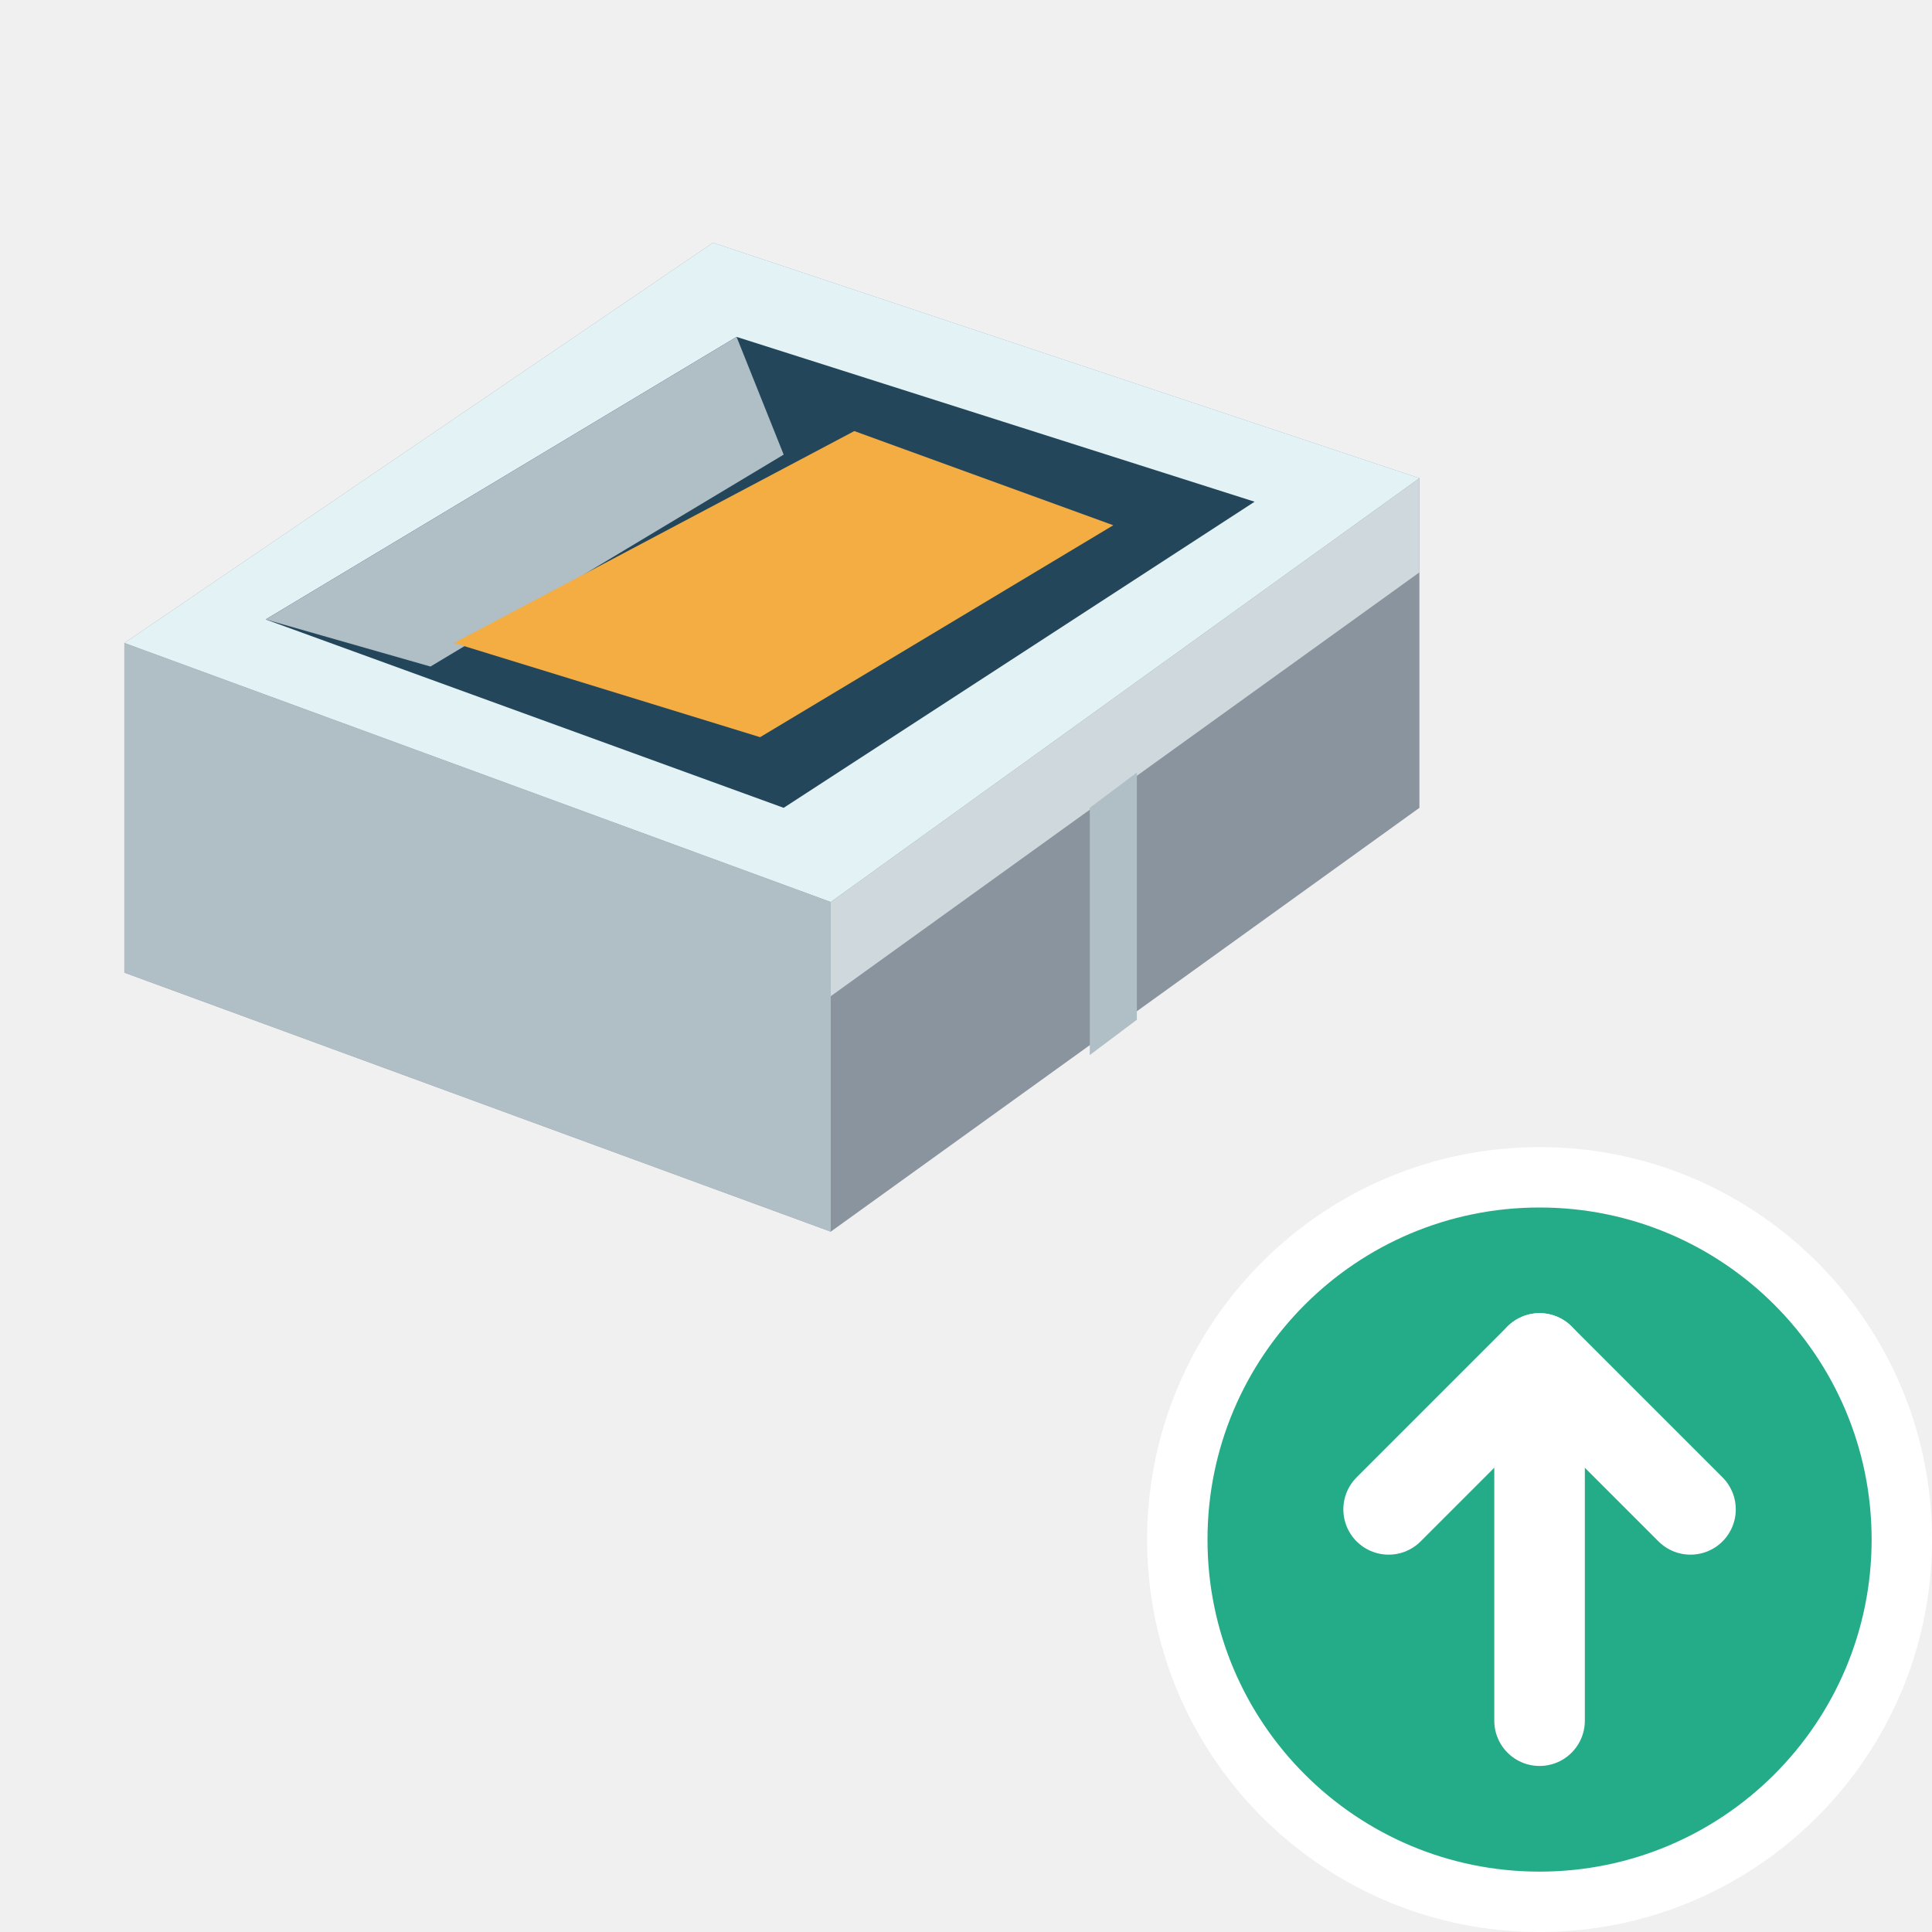
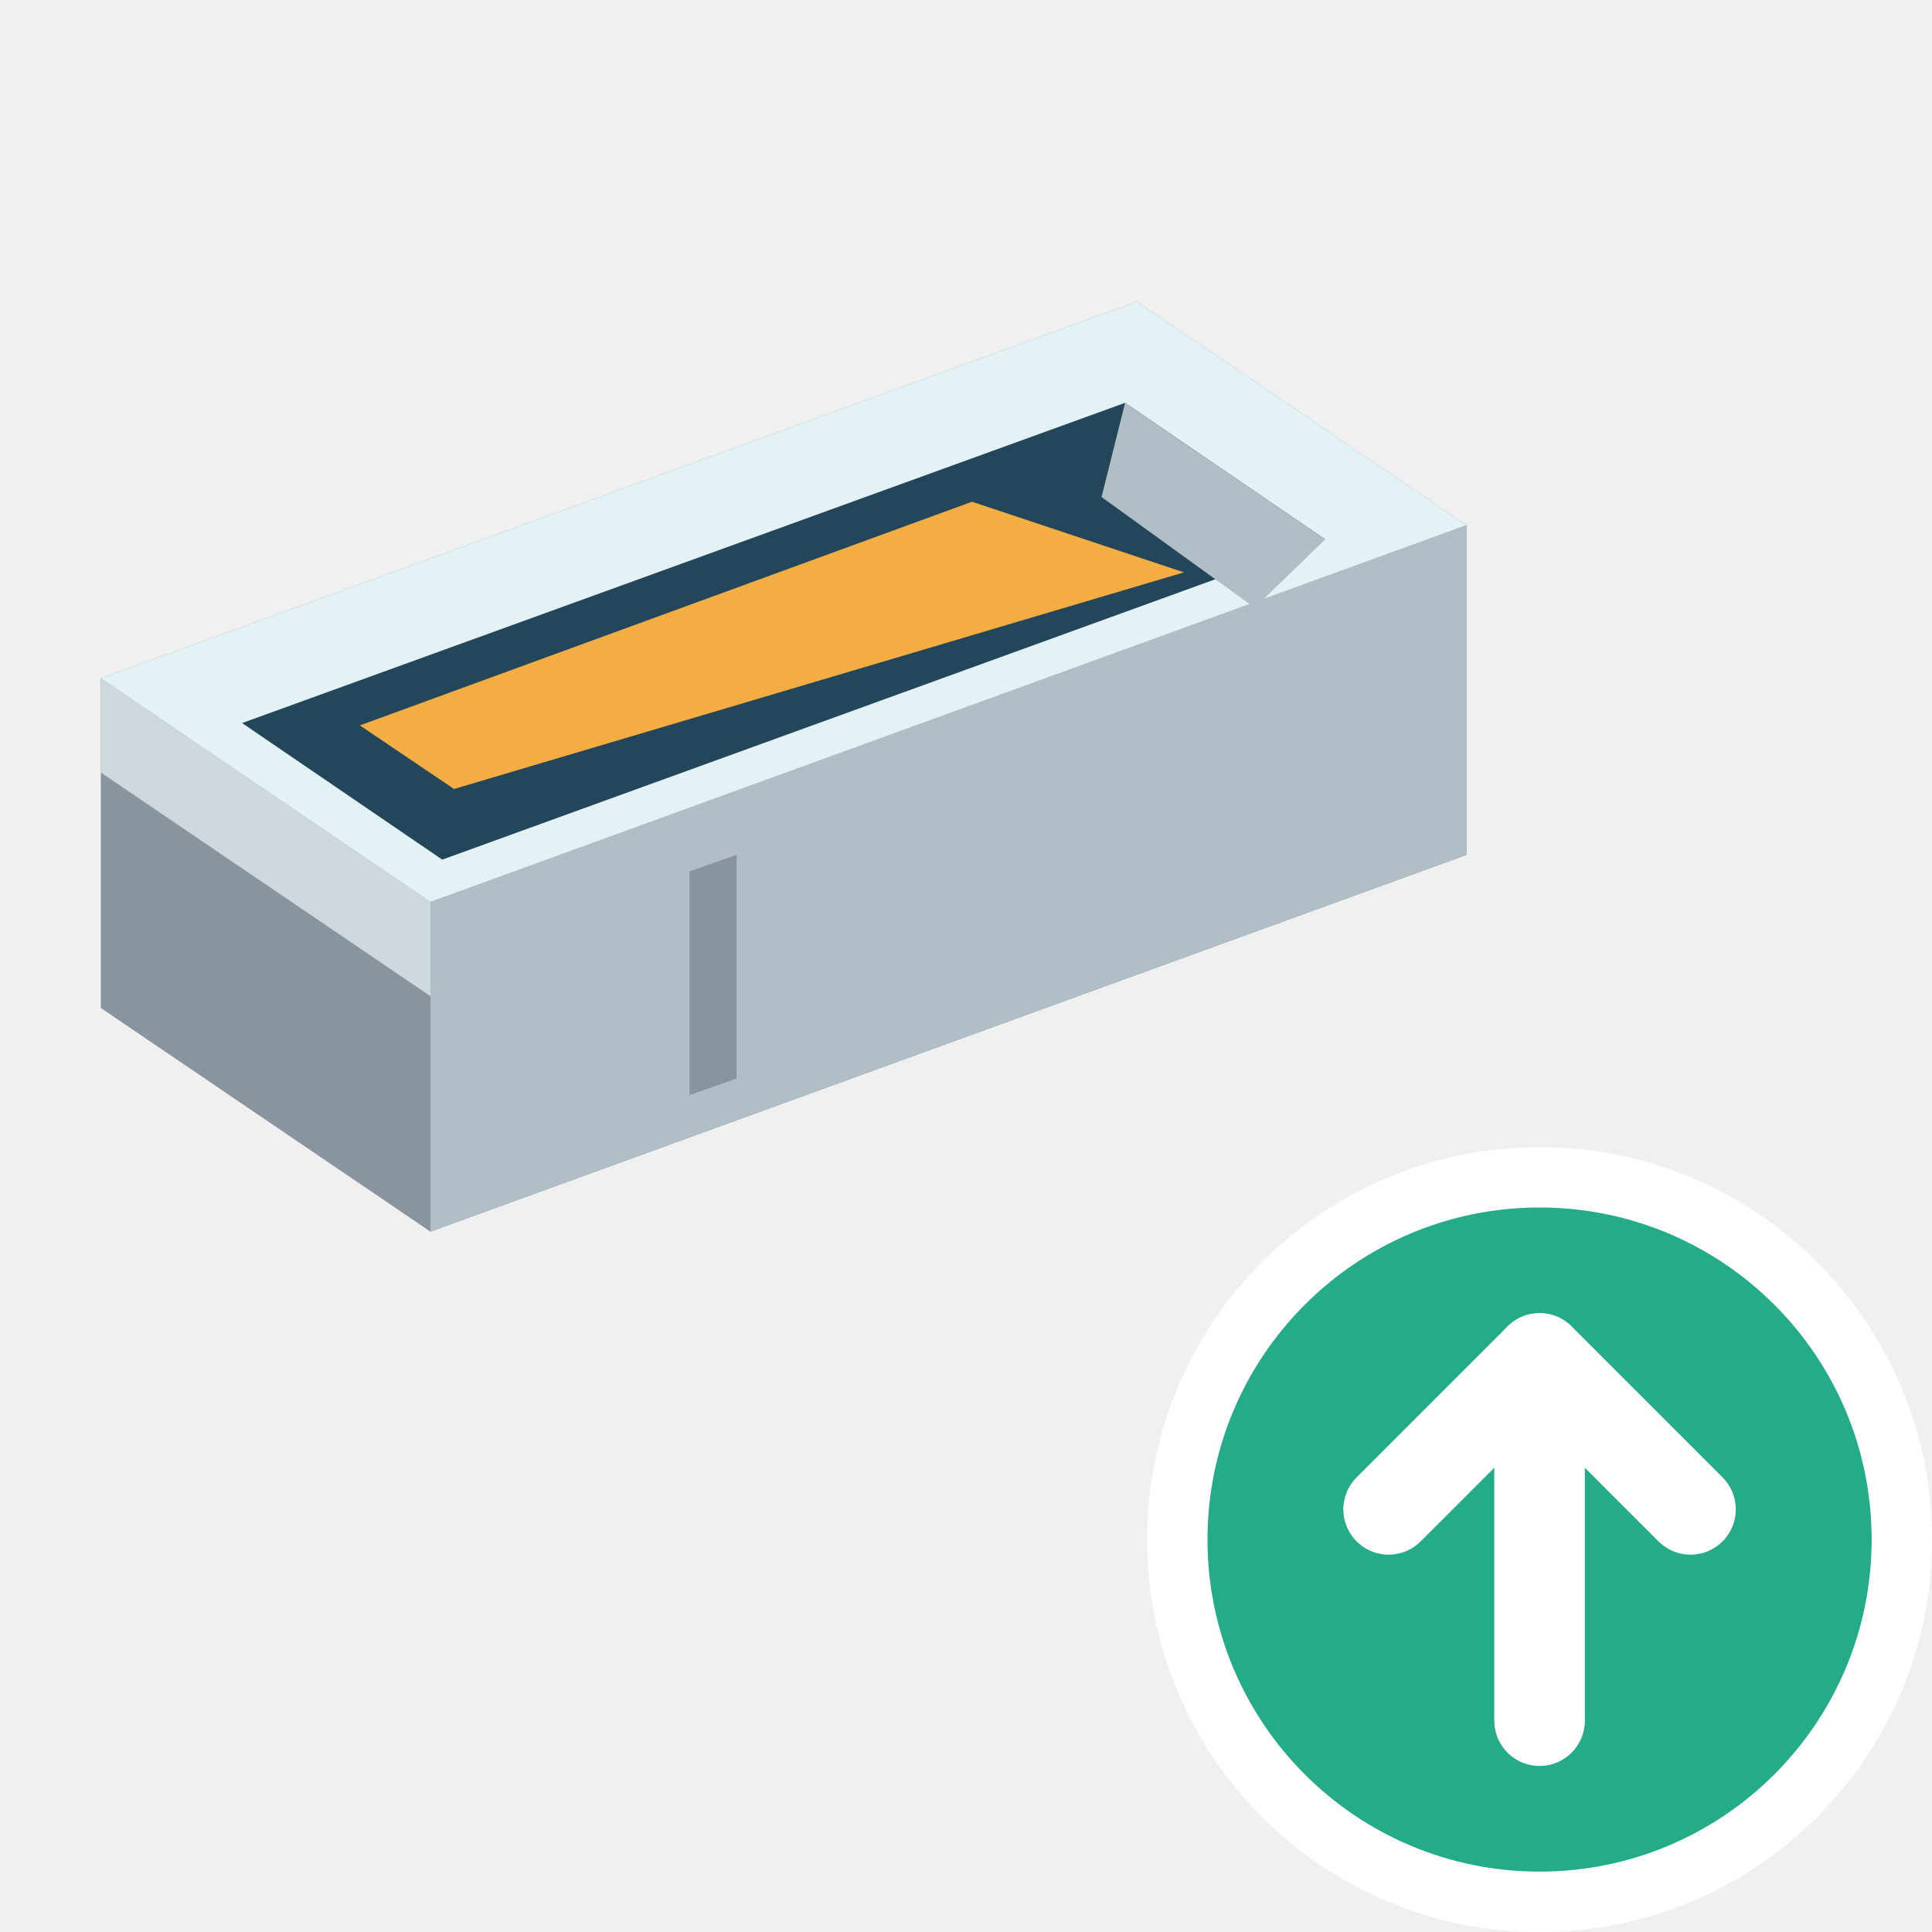
<svg xmlns="http://www.w3.org/2000/svg" width="32" height="32" viewBox="0 0 64 64" role="img" aria-labelledby="title">
  <g transform="translate(1 -6) scale(.78)">
-     <path d="M4 35L29 18L59 28V42L34 60L4 49Z" fill="#8A949E" />
-     <path d="M4 35L29 18L59 28L34 46Z" fill="#E2F2F5" />
-     <path d="M10 34L30 22L52 29L32 42Z" fill="#24465B" />
-     <path d="M10 34L30 22L32 27L17 36Z" fill="#B0BEC5" />
-     <path d="M18 35L35 26L46 30L31 39Z" fill="#F3AD43" />
-     <path d="M4 35L34 46V60L4 49Z" fill="#B0BEC5" />
-     <path d="M34 46L59 28V32L34 50Z" fill="#CFD8DC" />
-     <path d="M45 42L47 40.5V51L45 52.5Z" fill="#B0BEC5" />
+     <g transform="translate(64 0) scale(-1 1)">
+       <path d="M3 30L17 20.5L61 36.5V50.5L47 60L3 44Z" fill="#8A949E" />
+       <path d="M3 30L17 20.5L61 36.5L47 46Z" fill="#E2F2F5" />
+       <path d="M9 30.6L17.5 24.8L55 38.4L46.5 44.2Z" fill="#24465B" />
+       <path d="M9 30.6L17.5 24.8L18.5 28.8L12 33.5Z" fill="#B0BEC5" />
+       <path d="M15 32L24 29L50 38.5L46 41.2Z" fill="#F3AD43" />
+       <path d="M3 30L47 46V60L3 44Z" fill="#B0BEC5" />
+       <path d="M47 46L61 36.5V40.5L47 50Z" fill="#CFD8DC" />
+       <path d="M34 44L36 44.7V54.2L34 53.5Z" fill="#8A949E" />
+     </g>
  </g>
  <g transform="scale(2)">
    <ellipse cx="25.5" cy="25.5" rx="6.5" ry="6.5" fill="#FFFFFF" />
    <ellipse cx="25.5" cy="25.5" rx="5.5" ry="5.5" fill="#24AC88" />
    <polyline points="25.5,28.5 25.5,22.5" fill="none" stroke="#FFFFFF" stroke-width="1.5" stroke-linecap="round" stroke-linejoin="round" />
    <polyline points="23,25 25.5,22.5 28,25" fill="none" stroke="#FFFFFF" stroke-width="1.5" stroke-linecap="round" stroke-linejoin="round" />
  </g>
</svg>
